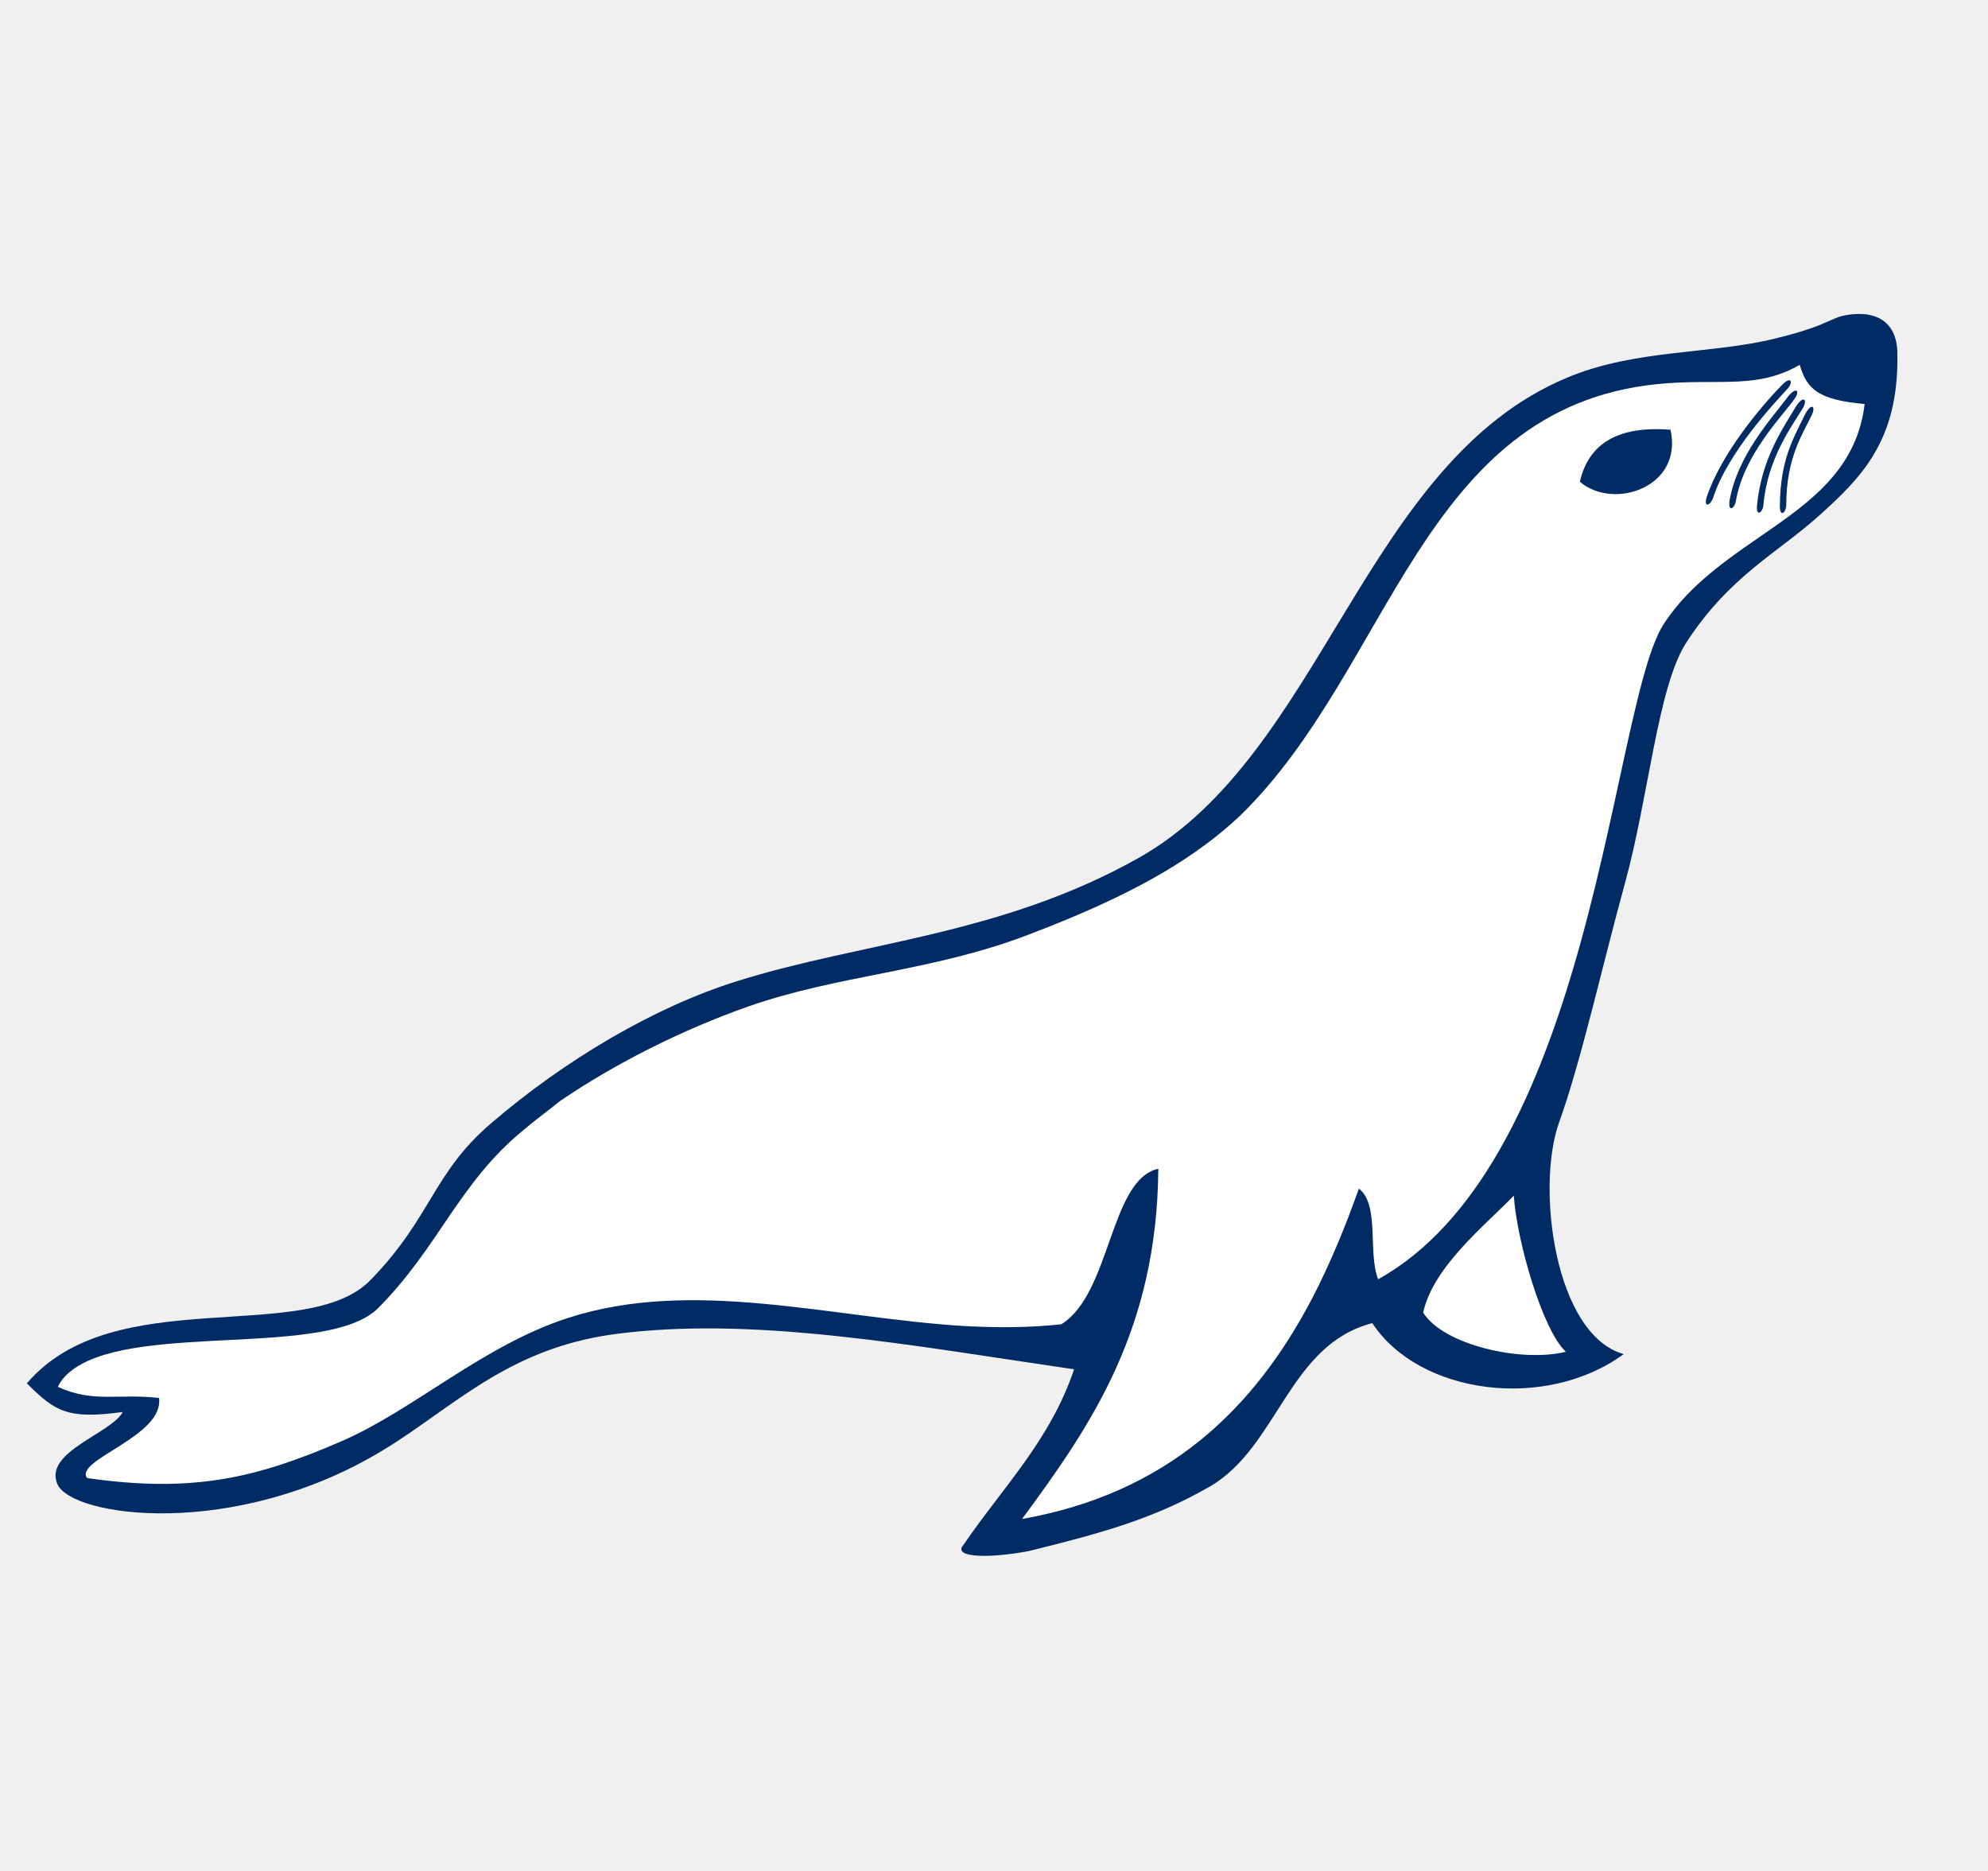
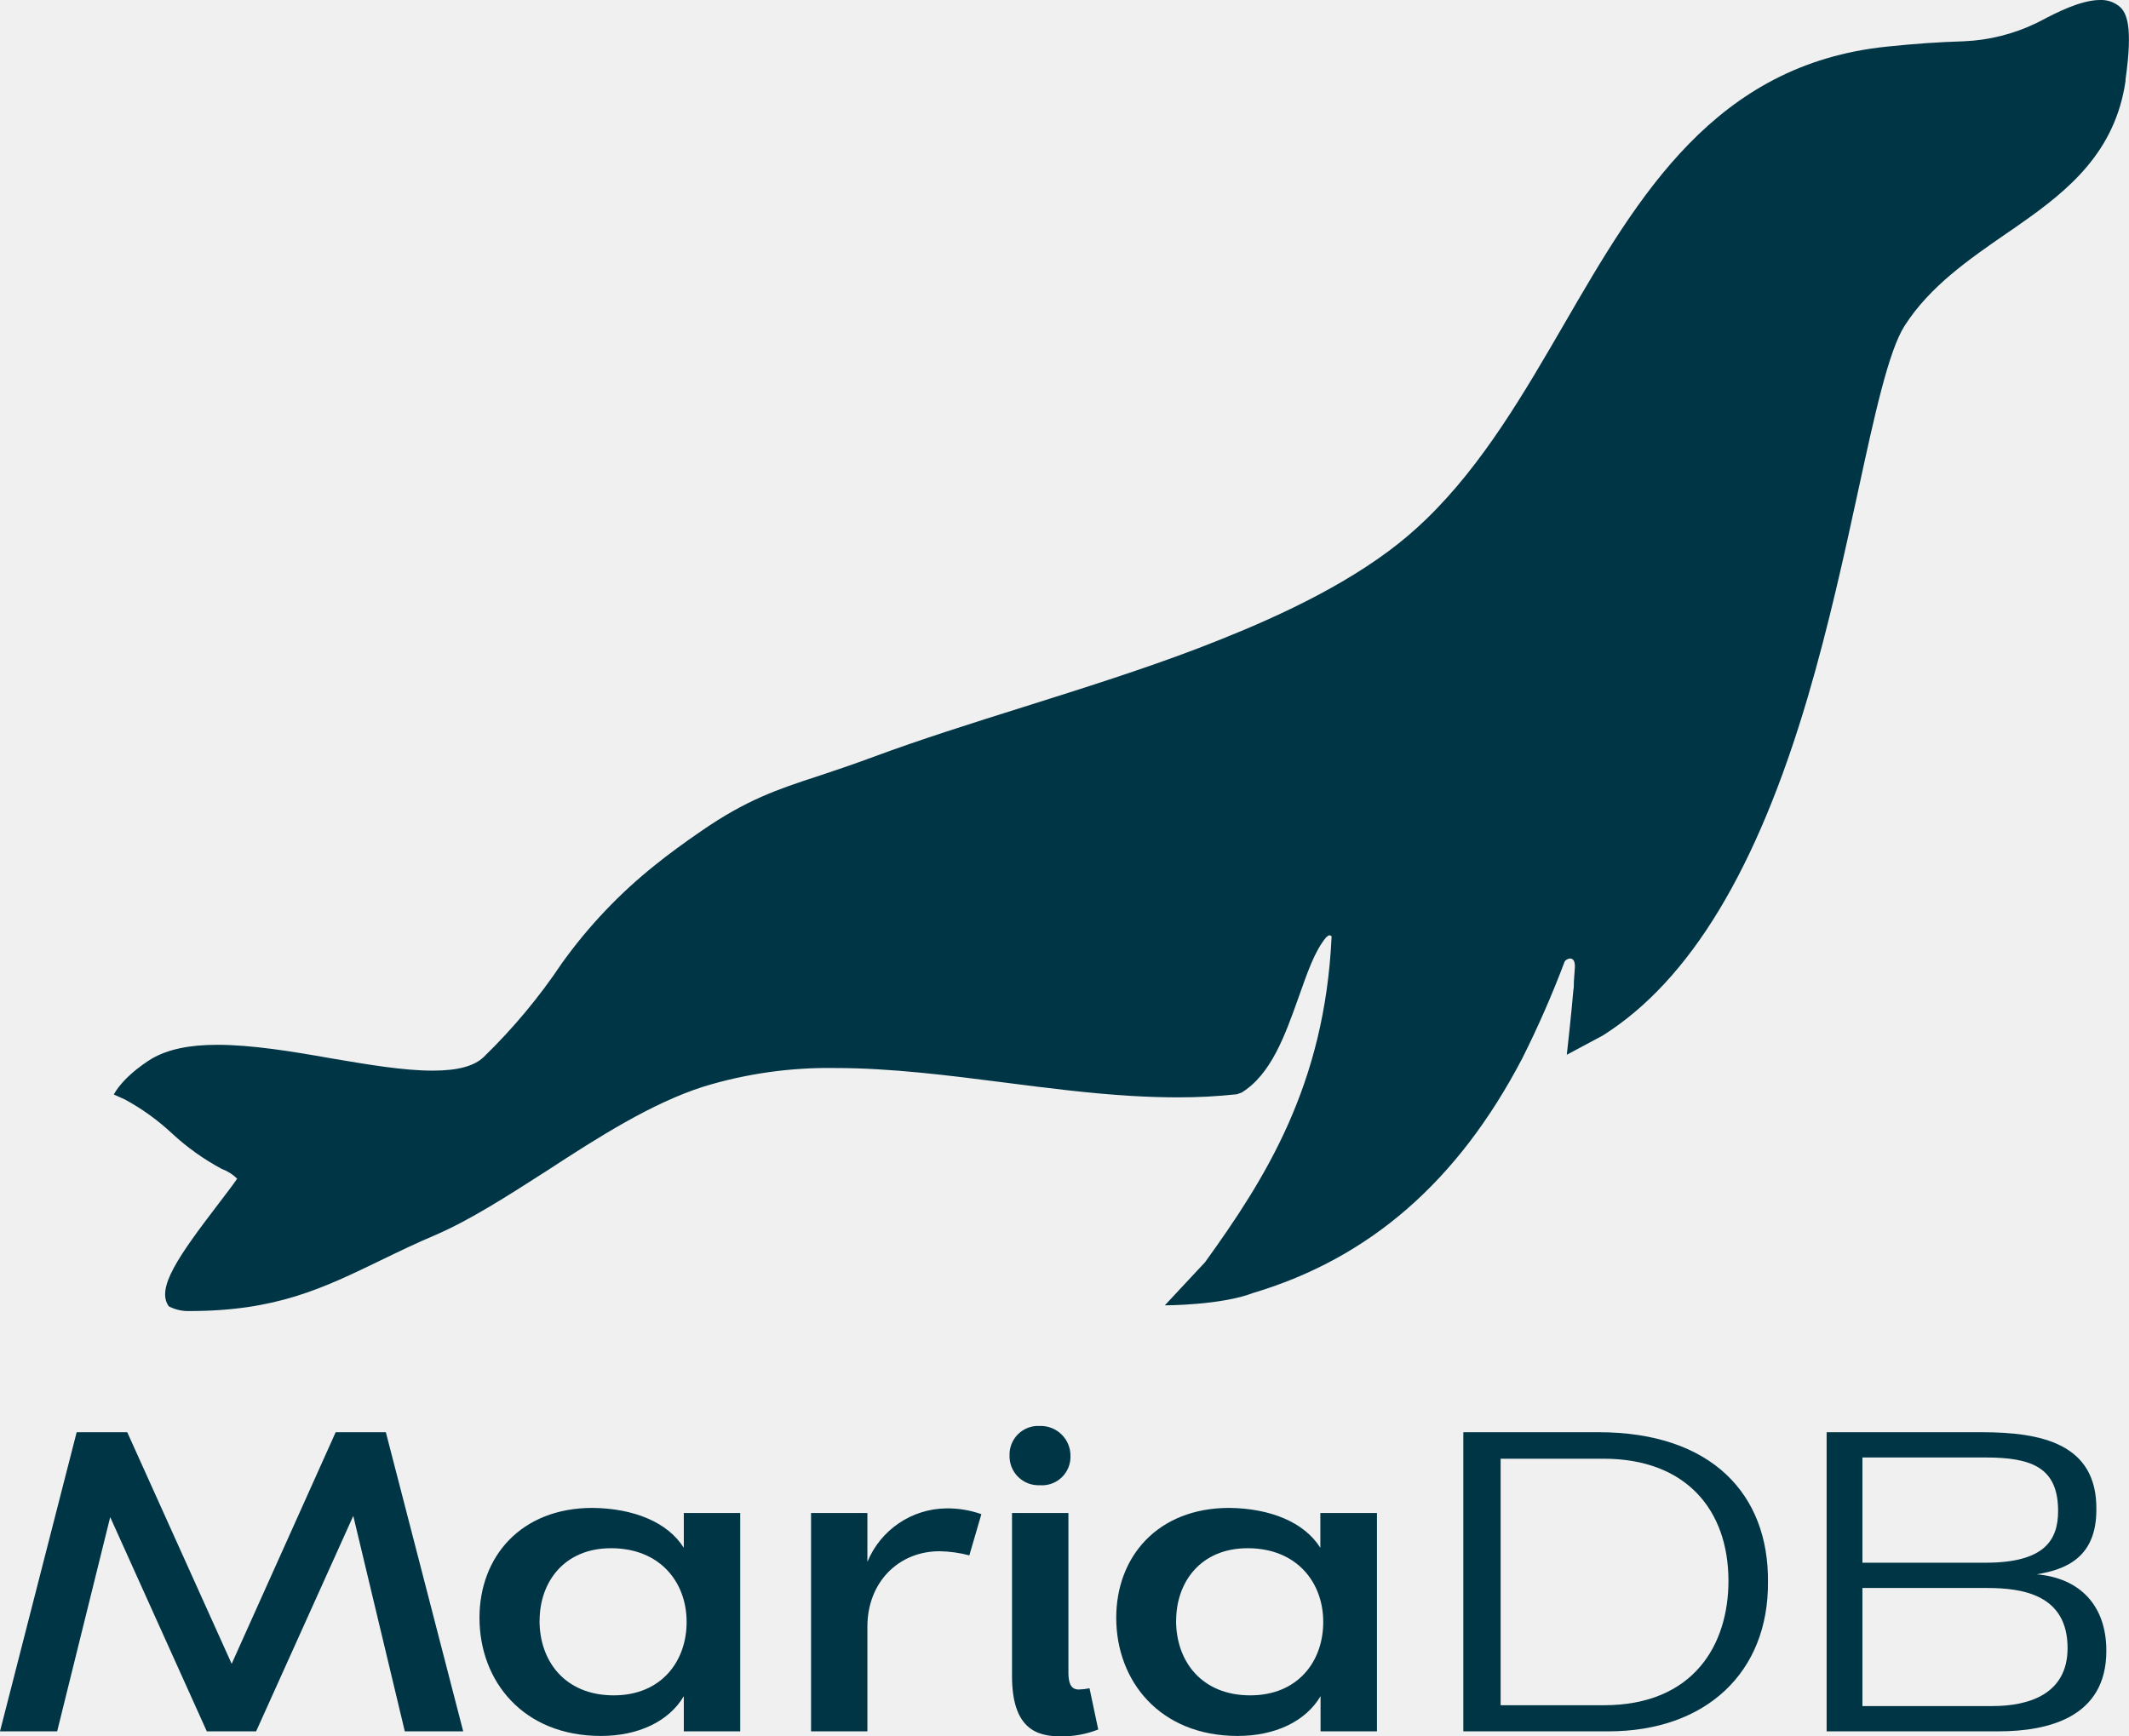
- <svg xmlns="http://www.w3.org/2000/svg" version="1.1" id="Layer_1" x="0px" y="0px" viewBox="0 0 34 32" style="enable-background:new 0 0 34 32;" xml:space="preserve">
-   <style type="text/css">
- 	.st0{fill:#002B64;}
- 	.st1{fill:#FFFFFF;}
- </style>
-   <g>
-     <path class="st0" d="M31.77,5.37c-0.49,0.02-0.34,0.16-1.41,0.42c-1.08,0.27-2.4,0.18-3.56,0.67c-3.47,1.45-4.17,6.43-7.32,8.21   c-2.36,1.33-4.74,1.44-6.87,2.11c-1.41,0.44-2.94,1.34-4.22,2.44c-0.99,0.85-1.01,1.6-2.05,2.67c-1.1,1.14-4.39,0.02-5.88,1.77   c0.48,0.48,0.69,0.62,1.64,0.49c-0.2,0.37-1.35,0.68-1.12,1.23c0.24,0.57,3.03,0.96,5.56-0.57c1.18-0.71,2.12-1.74,3.96-1.99   c2.38-0.32,5.12,0.2,7.87,0.6c-0.41,1.22-1.23,2.03-1.89,3c-0.2,0.22,0.41,0.24,1.11,0.11c1.26-0.31,2.16-0.56,3.11-1.11   c1.16-0.68,1.34-2.42,2.77-2.79c0.8,1.22,2.96,1.51,4.3,0.53c-1.18-0.33-1.5-2.84-1.11-3.95c0.38-1.05,0.75-2.72,1.13-4.1   c0.41-1.49,0.56-3.36,1.05-4.12c0.74-1.14,1.56-1.53,2.27-2.17c0.71-0.64,1.36-1.27,1.34-2.74C32.46,5.62,32.22,5.36,31.77,5.37   L31.77,5.37L31.77,5.37z" />
-     <path class="st1" d="M1.49,25.28c1.81,0.26,2.9,0,4.35-0.63c1.23-0.53,2.42-1.64,3.88-2.11c2.14-0.69,4.49,0,6.77,0.14   c0.56,0.03,1.11,0.03,1.66-0.03c0.85-0.52,0.83-2.48,1.66-2.66c-0.02,2.75-1.15,4.39-2.33,5.99c2.48-0.44,3.97-1.87,4.97-3.79   c0.3-0.58,0.56-1.21,0.79-1.86c0.36,0.27,0.15,1.1,0.33,1.55c1.71-0.95,2.69-3.13,3.34-5.33c0.75-2.54,1.06-5.12,1.54-5.87   c0.47-0.73,1.21-1.19,1.88-1.66c0.76-0.53,1.44-1.09,1.56-2.11c-0.8-0.07-0.99-0.26-1.11-0.67c-0.4,0.23-0.77,0.28-1.19,0.29   c-0.36,0.01-0.76-0.01-1.25,0.04c-4.03,0.41-4.54,4.85-7.12,7.37c-0.19,0.18-0.39,0.35-0.61,0.51c-0.9,0.67-2.01,1.15-3.03,1.54   c-1.65,0.63-3.22,0.68-4.77,1.22c-1.14,0.4-2.29,0.98-3.23,1.62C9.37,19,9.15,19.16,8.95,19.33c-0.55,0.45-0.91,0.95-1.26,1.46   c-0.36,0.53-0.71,1.07-1.23,1.59c-0.86,0.84-4.05,0.25-5.18,1.02c-0.13,0.09-0.23,0.19-0.29,0.32c0.61,0.28,1.02,0.11,1.73,0.19   C2.81,24.57,1.26,24.97,1.49,25.28L1.49,25.28L1.49,25.28z" />
-     <path class="st1" d="M25.89,20.45c0.05,0.77,0.49,2.3,0.89,2.67c-0.77,0.19-2.1-0.12-2.44-0.67   C24.51,21.66,25.42,20.94,25.89,20.45L25.89,20.45L25.89,20.45z" />
-     <path class="st0" d="M27.02,8.24c0.57,0.49,1.77,0.1,1.55-0.89C27.68,7.28,27.17,7.58,27.02,8.24L27.02,8.24L27.02,8.24z" />
-     <path class="st0" d="M30.99,7.09c-0.15,0.32-0.44,0.73-0.44,1.54c0,0.14-0.11,0.23-0.11,0.02c0.01-0.79,0.22-1.13,0.44-1.58   C30.99,6.88,31.05,6.96,30.99,7.09L30.99,7.09L30.99,7.09z" />
-     <path class="st0" d="M30.84,6.97c-0.18,0.3-0.61,0.86-0.68,1.66c-0.01,0.14-0.13,0.22-0.11,0.01c0.08-0.79,0.42-1.28,0.68-1.71   C30.85,6.76,30.91,6.84,30.84,6.97L30.84,6.97L30.84,6.97z" />
-     <path class="st0" d="M30.7,6.81c-0.2,0.29-0.87,0.95-1.01,1.75c-0.02,0.14-0.14,0.21-0.11,0c0.14-0.78,0.71-1.39,1.01-1.79   C30.73,6.61,30.78,6.69,30.7,6.81L30.7,6.81L30.7,6.81z" />
-     <path class="st0" d="M30.58,6.64c-0.24,0.26-1.03,1.1-1.28,1.87c-0.04,0.13-0.17,0.19-0.11-0.01c0.25-0.75,0.94-1.56,1.29-1.92   C30.63,6.43,30.67,6.53,30.58,6.64L30.58,6.64L30.58,6.64z" />
-   </g>
+ <svg xmlns="http://www.w3.org/2000/svg" id="Layer_1" data-name="Layer 1" viewBox="0 0 309.88 252.72">
+   <defs>
+     <style>.cls-1{fill:#003545;}</style>
+   </defs>
+   <path class="cls-1" d="M61.74,214.91,73,258.46h-8.5L57,227.09,42.86,258.46H35.68L21.62,227.27,13.9,258.46H5.58l11.16-43.55H24.1l15.2,33.72,15.14-33.72Z" transform="translate(-5.58 -6.4)" />
+   <path class="cls-1" d="M105.11,231.74v-5.07h8.21v31.79h-8.21v-5.12c-2.17,3.68-6.63,5.79-12.06,5.79-11.35,0-17.68-8-17.68-17.2,0-8.87,6-16,16.47-16C97.81,226,102.76,228,105.11,231.74Zm-21,10.62c0,5.85,3.68,10.86,10.8,10.86,6.87,0,10.61-4.89,10.61-10.68s-3.86-10.74-11-10.74C87.68,231.8,84.12,236.74,84.12,242.36Z" transform="translate(-5.58 -6.4)" />
+   <path class="cls-1" d="M131.83,258.46h-8.2V226.67h8.2v7.12A12.58,12.58,0,0,1,143.29,226a14.84,14.84,0,0,1,5.13.84l-1.75,6a18,18,0,0,0-4.34-.6c-5.92,0-10.5,4.46-10.5,11Z" transform="translate(-5.58 -6.4)" />
+   <path class="cls-1" d="M152.52,218.28a4.17,4.17,0,0,1,4.4-4.28,4.33,4.33,0,0,1,4.47,4.41,4.15,4.15,0,0,1-4.47,4.22A4.22,4.22,0,0,1,152.52,218.28Zm.36,8.39h8.21V249.9c0,1.44.3,2.47,1.5,2.47a8.85,8.85,0,0,0,1.57-.18l1.27,6a14.36,14.36,0,0,1-5.43,1c-3.44,0-7.12-1-7.12-8.81Z" transform="translate(-5.58 -6.4)" />
+   <path class="cls-1" d="M197.76,231.74v-5.07H206v31.79h-8.21v-5.12c-2.17,3.68-6.63,5.79-12.06,5.79-11.34,0-17.68-8-17.68-17.2,0-8.87,6-16,16.47-16C190.46,226,195.41,228,197.76,231.74Zm-21,10.62c0,5.85,3.68,10.86,10.8,10.86,6.88,0,10.62-4.89,10.62-10.68s-3.87-10.74-11-10.74C180.33,231.8,176.77,236.74,176.77,242.36Z" transform="translate(-5.58 -6.4)" />
+   <path class="cls-1" d="M218.57,214.91h19.67c16.53,0,24.79,9.11,24.67,21.77.12,13.16-9,21.78-23.22,21.78H218.57Zm5.43,3.86v35.89h15c13.15,0,18.16-8.87,18.16-18.1,0-10.43-6.27-17.79-18.16-17.79Z" transform="translate(-5.58 -6.4)" />
+   <path class="cls-1" d="M296.45,258.46h-25V214.91H294c8.62,0,16.83,1.62,16.71,11.28,0,6.81-4.23,8.69-8.69,9.41,6.33.54,10.14,4.58,10.14,11.1C312.2,256.47,303.63,258.46,296.45,258.46Zm-1.87-24.55c8.63,0,10.56-3.32,10.56-7.54,0-6.34-3.86-7.78-10.56-7.78H276.66v15.32Zm.24,3.68H276.66v17.19H295.6c5.31,0,10.92-1.75,10.92-8.44C306.52,238.62,300.07,237.59,294.82,237.59Z" transform="translate(-5.58 -6.4)" />
+   <path class="cls-1" d="M314.08,7.35a4.18,4.18,0,0,0-2.84-.95c-2.83,0-6.49,1.92-8.46,2.95l-.78.4a26.86,26.86,0,0,1-10.57,2.66c-3.76.12-7,.34-11.22.78-25,2.57-36.15,21.73-46.89,40.26C227.47,63.53,221.43,74,213.15,82a54.4,54.4,0,0,1-5.45,4.63C199.13,93,188.37,97.55,180,100.77c-8.06,3.08-16.86,5.85-25.36,8.53-7.79,2.45-15.14,4.77-21.9,7.28-3.05,1.13-5.64,2-7.93,2.76-6.16,2-10.6,3.53-17.09,8-2.53,1.73-5.07,3.6-6.79,5a71.62,71.62,0,0,0-13.55,14.27A84.25,84.25,0,0,1,76,160.27c-1.37,1.34-3.8,2-7.44,2-4.26,0-9.43-.88-14.9-1.81-5.64-1-11.47-1.95-16.47-1.95-4.06,0-7.17.66-9.49,2,0,0-3.91,2.28-5.56,5.23l1.62.73a33.21,33.21,0,0,1,6.92,5,34.72,34.72,0,0,0,7.2,5.12A6.18,6.18,0,0,1,40.1,178c-.68,1-1.68,2.29-2.73,3.67-5.77,7.55-9.14,12.32-7.21,14.92a6.07,6.07,0,0,0,3,.68c12.58,0,19.34-3.27,27.89-7.41,2.48-1.2,5-2.43,8-3.7,5-2.17,10.38-5.63,16.09-9.29C92.61,172,100.42,167,108,164.59a62.3,62.3,0,0,1,19.23-2.7c8,0,16.42,1.07,24.54,2.11,6.05.78,12.32,1.58,18.47,1.95,2.39.14,4.6.21,6.75.21a78.21,78.21,0,0,0,8.61-.45l.69-.24c4.31-2.65,6.33-8.34,8.29-13.84,1.26-3.54,2.32-6.72,4-8.74a2.55,2.55,0,0,1,.32-.27.4.4,0,0,1,.49.08s0,.05,0,.16c-1,21.51-9.66,35.17-18.42,47.31l-5.85,6.27s8.19,0,12.85-1.8c17-5.08,29.83-16.28,39.17-34.14a145.7,145.7,0,0,0,6.17-14.09c.16-.4,1.63-1.14,1.49.93-.05.61-.09,1.29-.14,2h0c0,.42,0,.85-.08,1.28-.24,3-.95,9.34-.95,9.34l5.25-2.81c12.66-8,22.42-24.14,29.82-49.25,3.08-10.46,5.34-20.85,7.33-30,2.38-11,4.43-20.43,6.78-24.09,3.69-5.74,9.32-9.62,14.77-13.39.74-.51,1.49-1,2.22-1.54,6.85-4.81,13.66-10.36,15.16-20.71l0-.23C316.05,10.22,315.13,8.25,314.08,7.35Z" transform="translate(-5.58 -6.4)" />
</svg>
